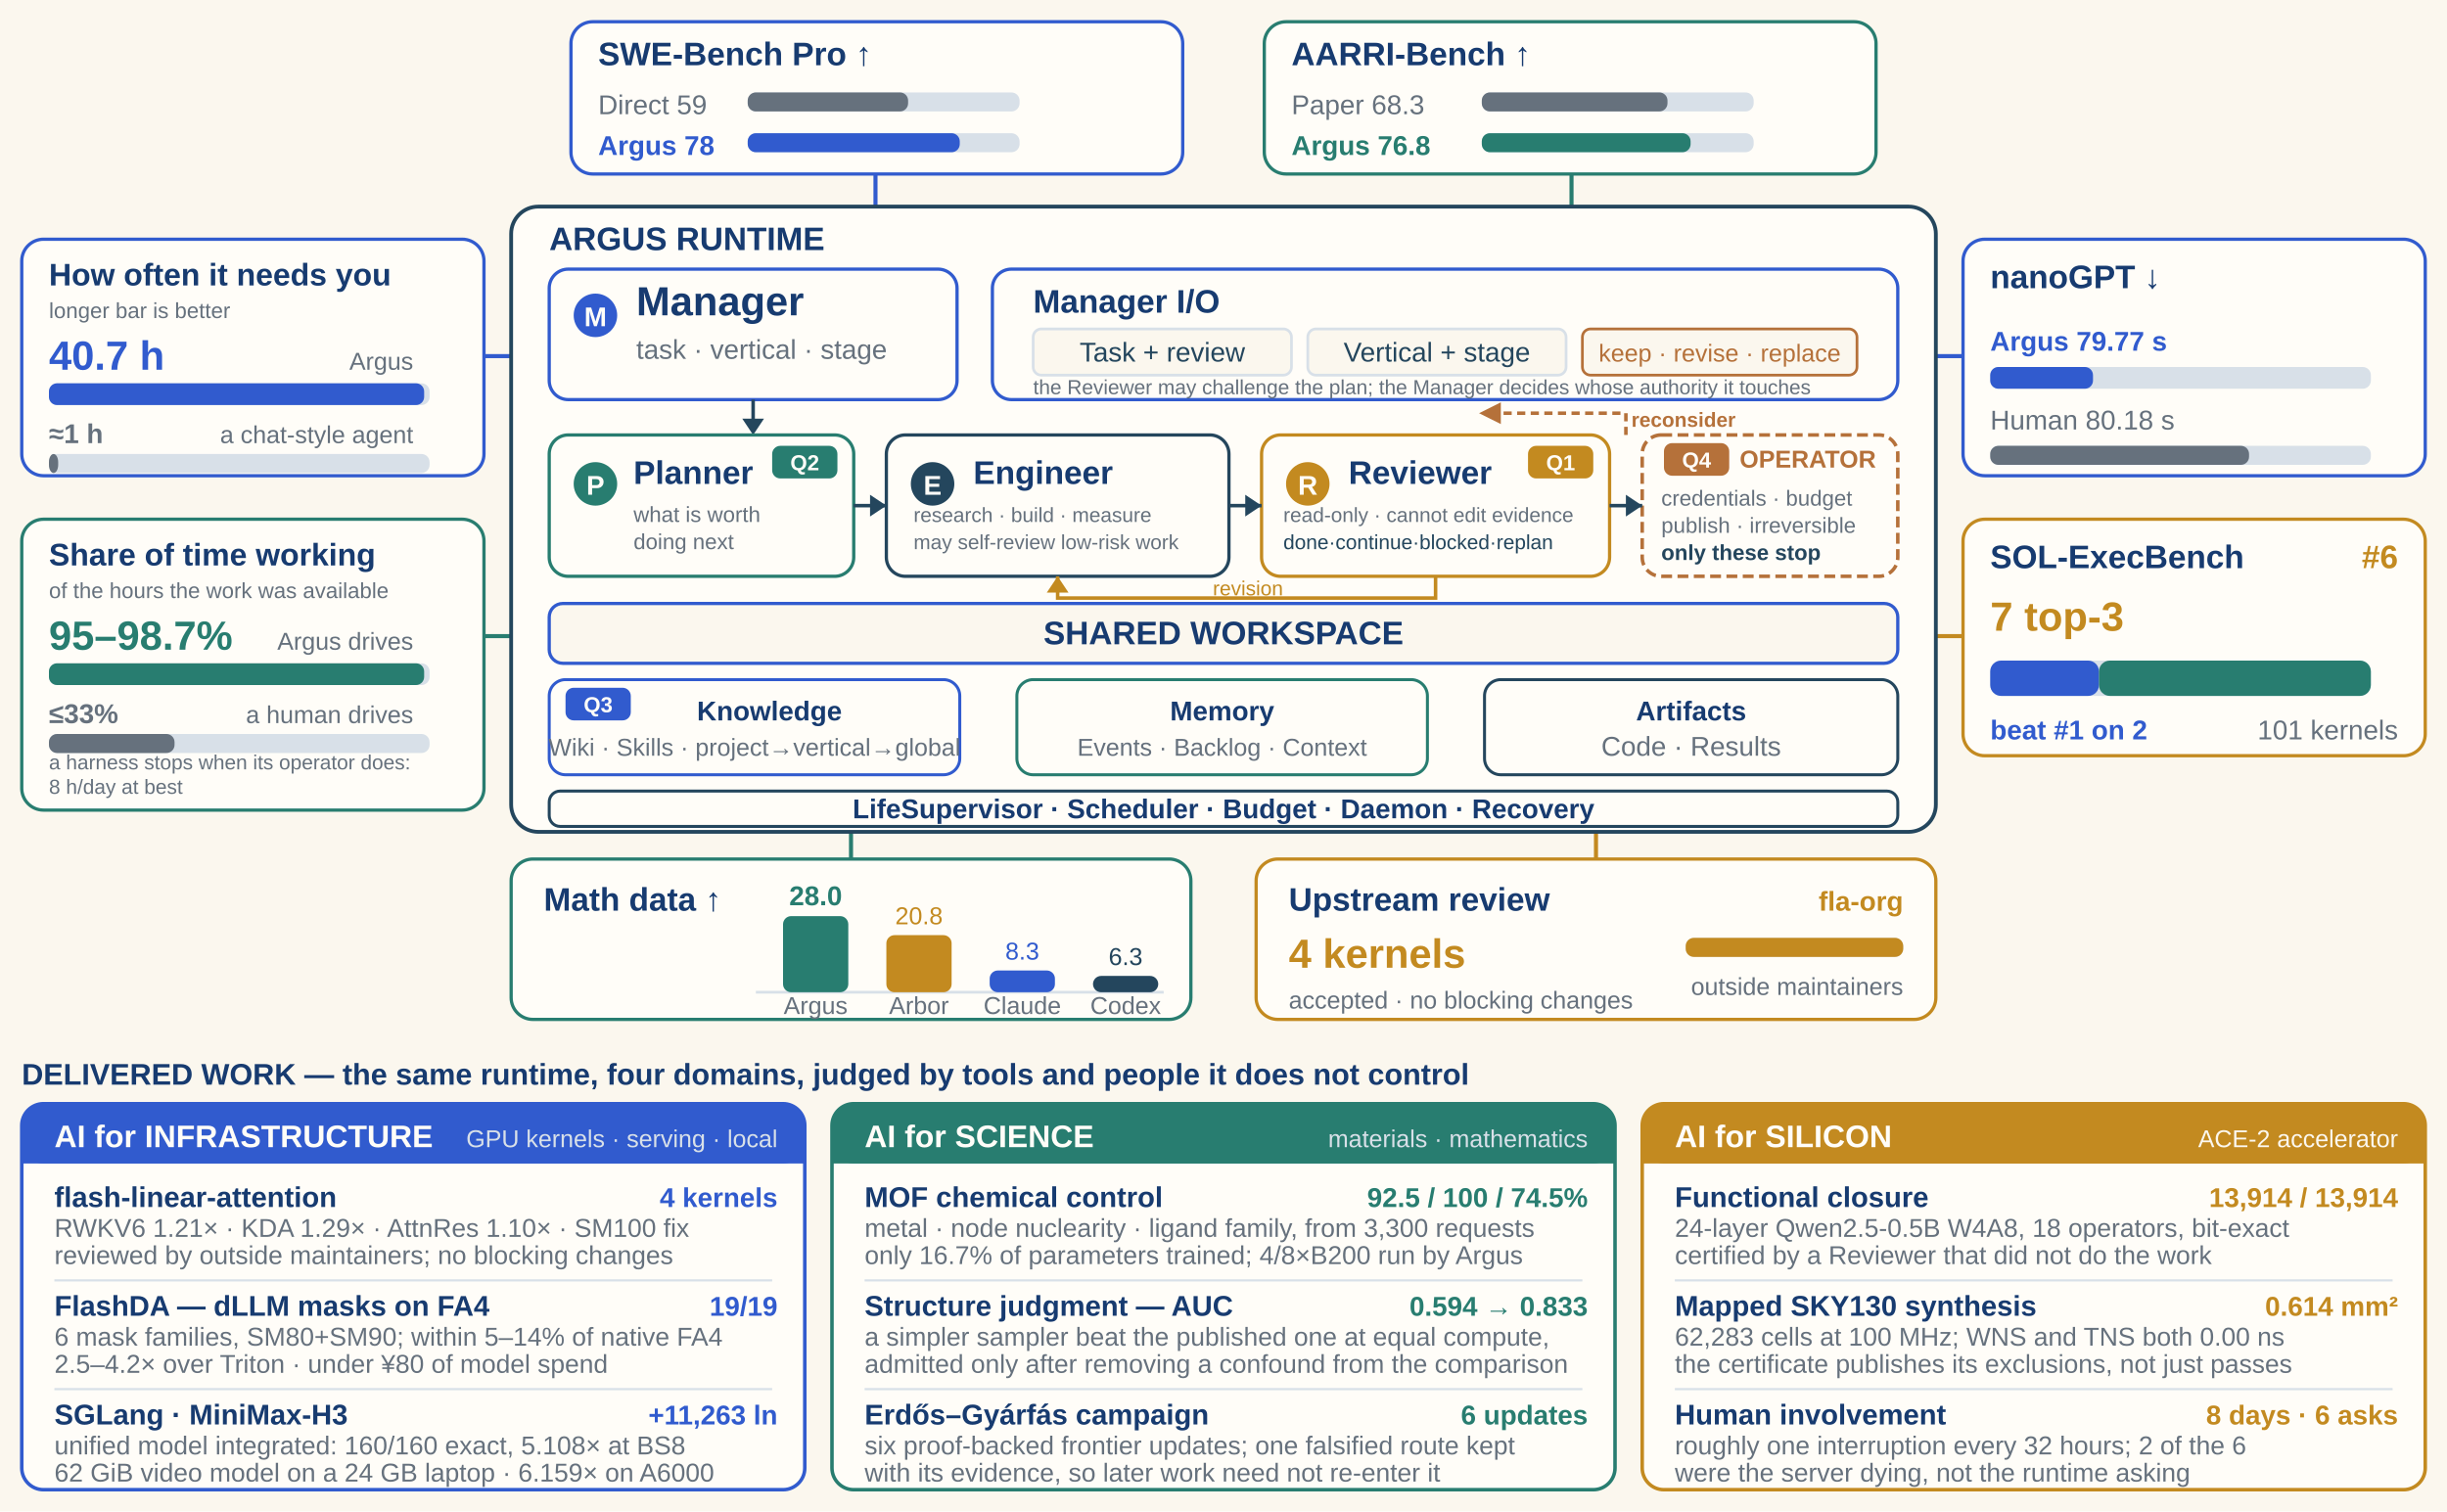
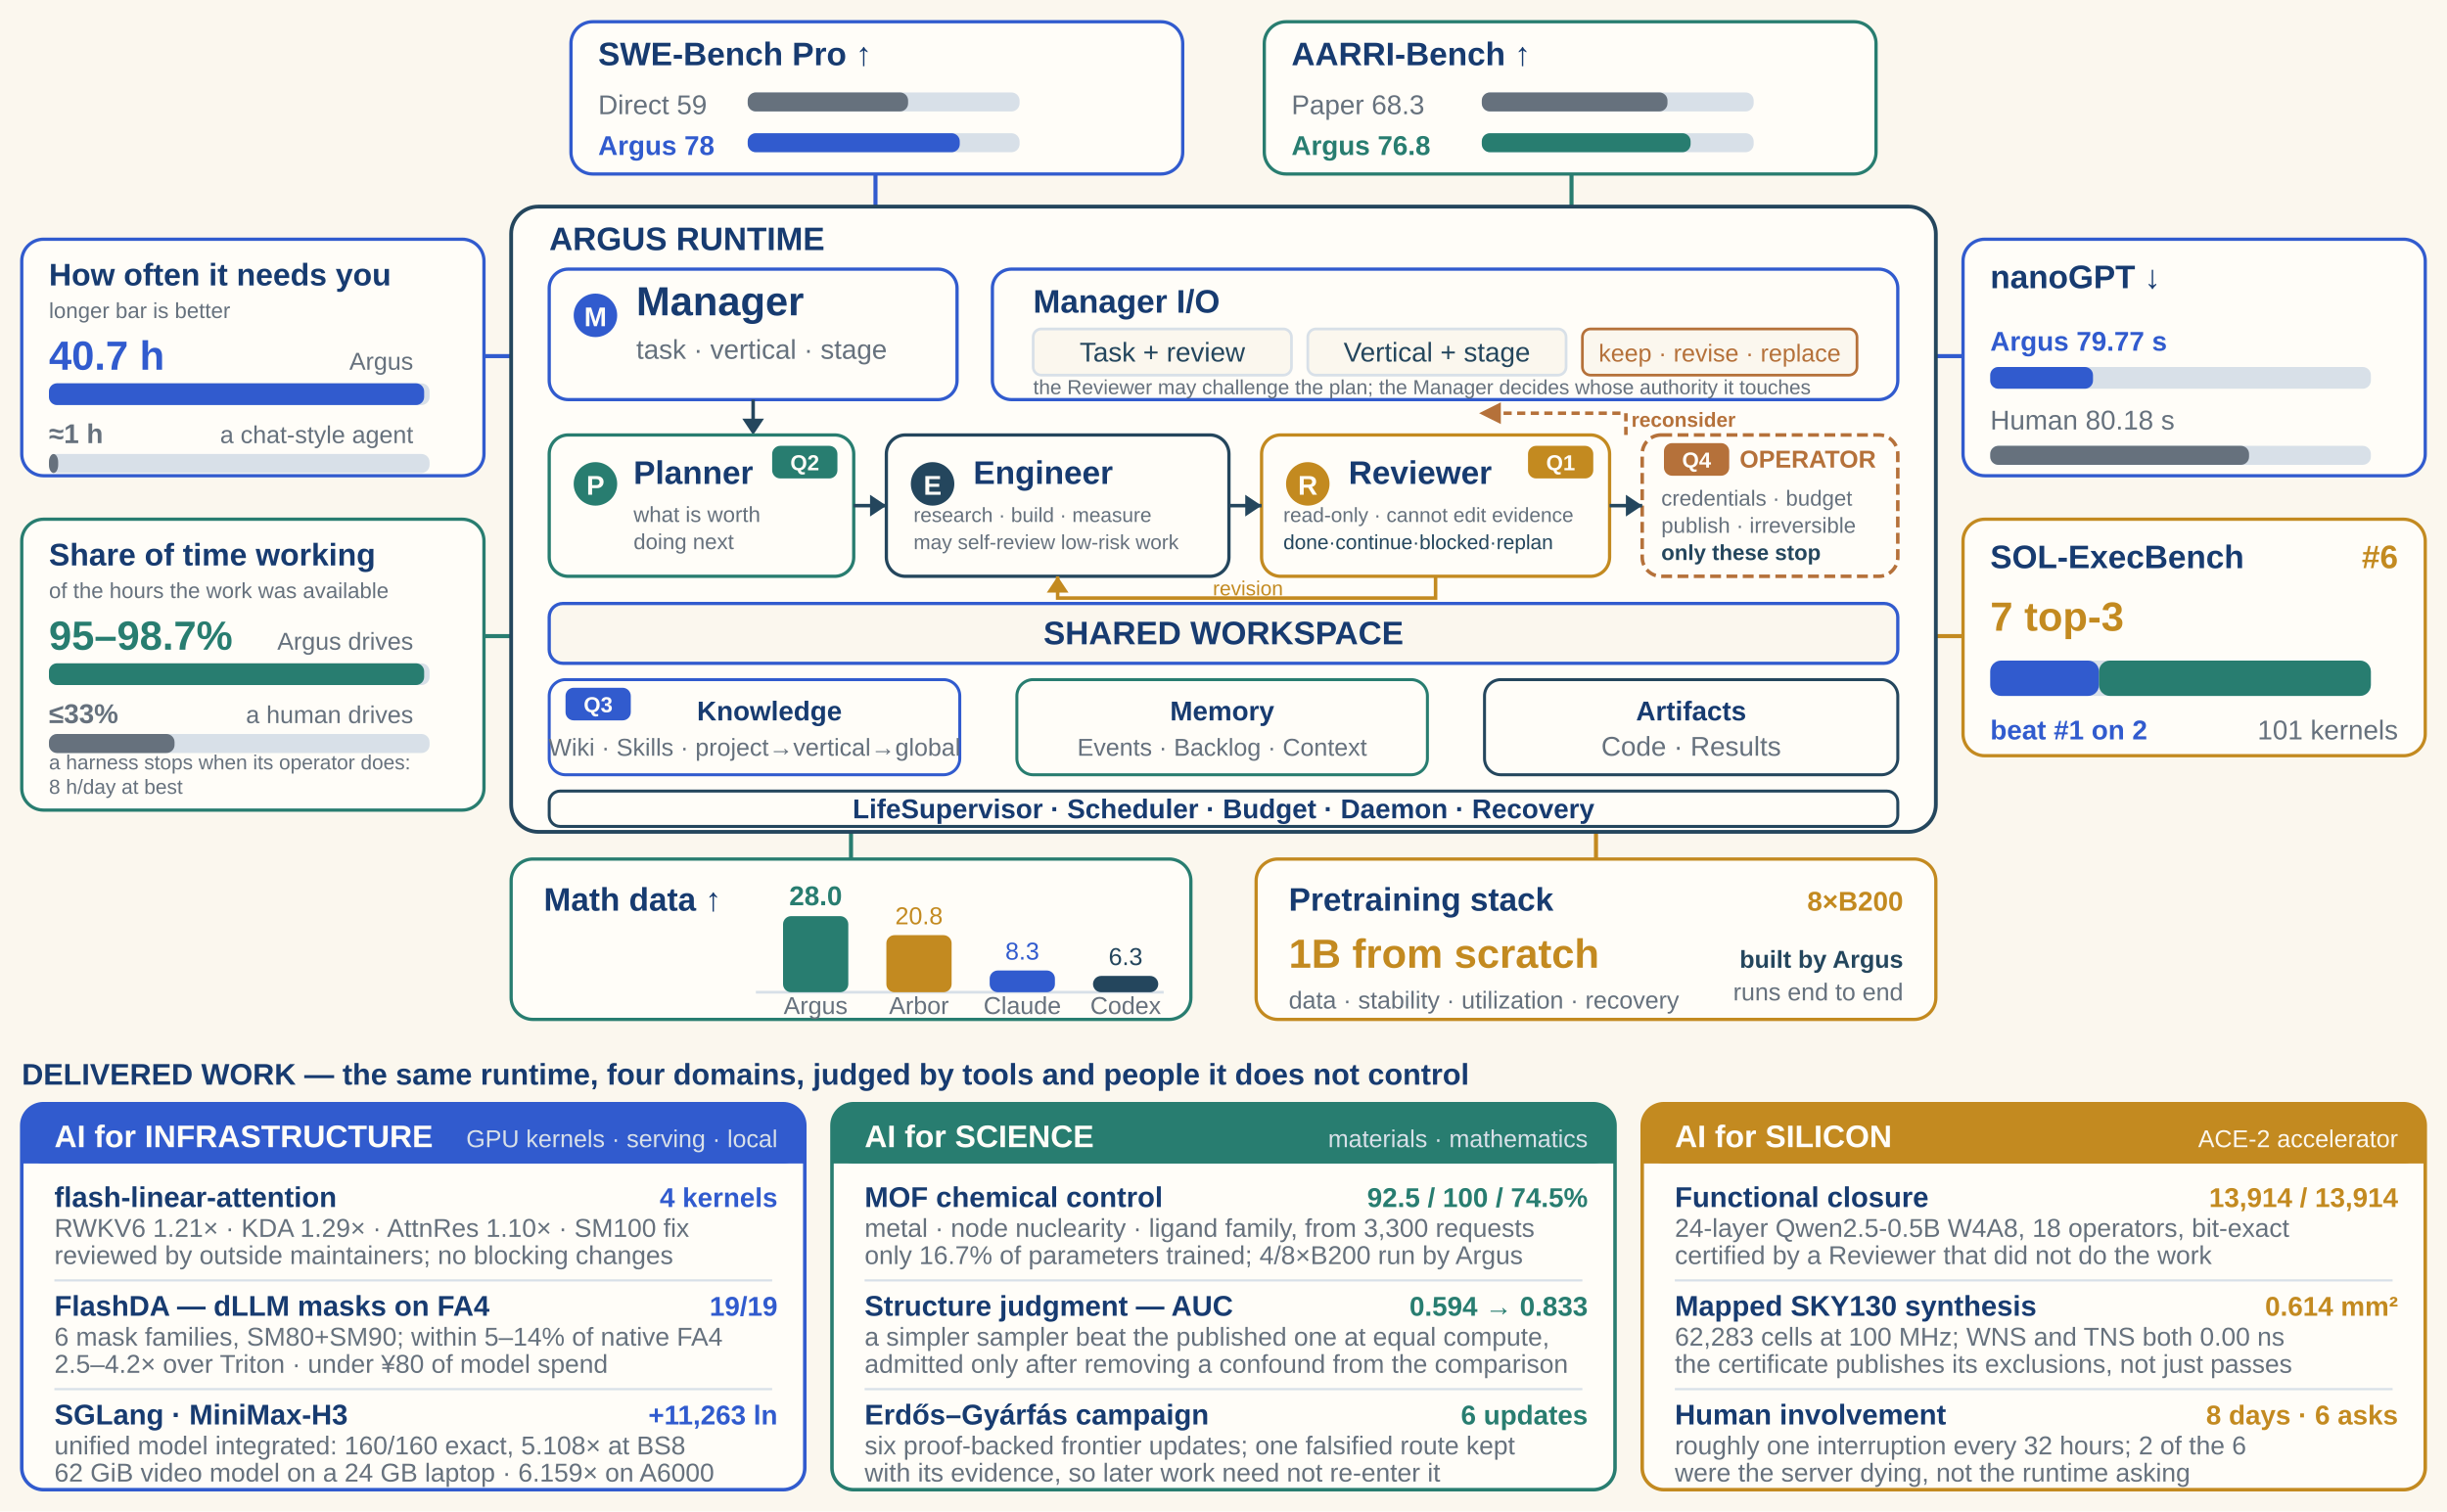
<svg xmlns="http://www.w3.org/2000/svg" width="900" height="556" viewBox="0 0 900 556" data-pptx-page-role="content" font-family="Arial, Microsoft YaHei, sans-serif">
  <g id="background" data-pptx-role="background" data-pptx-bounds="0 0 900 383">
    <rect x="0" y="0" width="900" height="556" fill="#FBF7EE" />
  </g>
  <g id="result-connectors" data-pptx-role="decoration" data-pptx-bounds="8 8 884 367">
    <line x1="322" y1="64" x2="322" y2="82" stroke="#315BCE" stroke-width="1.5" />
    <line x1="578" y1="64" x2="578" y2="82" stroke="#287D70" stroke-width="1.5" />
    <line x1="178" y1="131" x2="198" y2="131" stroke="#315BCE" stroke-width="1.5" />
    <line x1="178" y1="234" x2="198" y2="234" stroke="#287D70" stroke-width="1.5" />
    <line x1="702" y1="131" x2="722" y2="131" stroke="#315BCE" stroke-width="1.5" />
    <line x1="702" y1="234" x2="722" y2="234" stroke="#C38A20" stroke-width="1.5" />
    <line x1="313" y1="306" x2="313" y2="316" stroke="#287D70" stroke-width="1.5" />
    <line x1="587" y1="306" x2="587" y2="316" stroke="#C38A20" stroke-width="1.5" />
  </g>
  <g id="argus-framework" data-pptx-bounds="188 76 524 230">
    <rect x="188" y="76" width="524" height="230" rx="10" fill="#FFFDF8" stroke="#24465D" stroke-width="1.4" />
    <text x="202" y="92" font-size="12" font-weight="bold" fill="#173B70">ARGUS RUNTIME</text>
    <rect x="202" y="99" width="150" height="48" rx="7" fill="#FFFDF8" stroke="#315BCE" stroke-width="1.2" />
    <circle cx="219" cy="116" r="8" fill="#315BCE" />
    <text x="219" y="120" text-anchor="middle" font-size="10" font-weight="bold" fill="#FFFDF8">M</text>
    <text x="234" y="116" font-size="15" font-weight="bold" fill="#173B70">Manager</text>
    <text x="234" y="132" font-size="10" fill="#66717D">task · vertical · stage</text>
    <rect x="365" y="99" width="333" height="48" rx="7" fill="#FFFDF8" stroke="#315BCE" stroke-width="1.2" />
    <text x="380" y="115" font-size="12" font-weight="bold" fill="#173B70">Manager I/O</text>
    <rect x="380" y="121" width="95" height="17" rx="3" fill="#FBF7EE" stroke="#D8E0E8" stroke-width="1" />
    <rect x="481" y="121" width="95" height="17" rx="3" fill="#FBF7EE" stroke="#D8E0E8" stroke-width="1" />
    <rect x="582" y="121" width="101" height="17" rx="3" fill="#FBF7EE" stroke="#B5713A" stroke-width="1" />
    <text x="427.5" y="133" text-anchor="middle" font-size="10" fill="#24465D">Task + review</text>
    <text x="528.5" y="133" text-anchor="middle" font-size="10" fill="#24465D">Vertical + stage</text>
    <text x="632.5" y="133" text-anchor="middle" font-size="9" fill="#B5713A">keep · revise · replace</text>
    <text x="380" y="145" font-size="7.5" fill="#66717D">the Reviewer may challenge the plan; the Manager decides whose authority it touches</text>
    <line x1="277" y1="147" x2="277" y2="157" stroke="#24465D" stroke-width="1.3" />
    <polygon points="277,160 273,154 281,154" fill="#24465D" />
    <rect x="202" y="160" width="112" height="52" rx="7" fill="#FFFDF8" stroke="#287D70" stroke-width="1.2" />
    <circle cx="219" cy="178" r="8" fill="#287D70" />
    <text x="219" y="182" text-anchor="middle" font-size="10" font-weight="bold" fill="#FFFDF8">P</text>
    <text x="233" y="178" font-size="12" font-weight="bold" fill="#173B70">Planner</text>
    <rect x="284" y="164" width="24" height="12" rx="3" fill="#287D70" />
    <text x="296" y="173" text-anchor="middle" font-size="8" font-weight="bold" fill="#FFFDF8">Q2</text>
    <text x="233" y="192" font-size="8" fill="#66717D">what is worth</text>
    <text x="233" y="202" font-size="8" fill="#66717D">doing next</text>
    <rect x="326" y="160" width="126" height="52" rx="7" fill="#FFFDF8" stroke="#24465D" stroke-width="1.2" />
    <circle cx="343" cy="178" r="8" fill="#24465D" />
    <text x="343" y="182" text-anchor="middle" font-size="10" font-weight="bold" fill="#FFFDF8">E</text>
    <text x="358" y="178" font-size="12" font-weight="bold" fill="#173B70">Engineer</text>
    <text x="336" y="192" font-size="7.5" fill="#66717D">research · build · measure</text>
    <text x="336" y="202" font-size="7.5" fill="#66717D">may self-review low-risk work</text>
    <rect x="464" y="160" width="128" height="52" rx="7" fill="#FFFDF8" stroke="#C38A20" stroke-width="1.2" />
    <circle cx="481" cy="178" r="8" fill="#C38A20" />
    <text x="481" y="182" text-anchor="middle" font-size="10" font-weight="bold" fill="#FFFDF8">R</text>
    <text x="496" y="178" font-size="12" font-weight="bold" fill="#173B70">Reviewer</text>
    <rect x="562" y="164" width="24" height="12" rx="3" fill="#C38A20" />
    <text x="574" y="173" text-anchor="middle" font-size="8" font-weight="bold" fill="#FFFDF8">Q1</text>
    <text x="472" y="192" font-size="7.5" fill="#66717D">read-only · cannot edit evidence</text>
    <text x="472" y="202" font-size="7.5" fill="#24465D">done·continue·blocked·replan</text>
    <rect x="604" y="160" width="94" height="52" rx="7" fill="#FFFDF8" stroke="#B5713A" stroke-width="1.3" stroke-dasharray="4 2" />
    <rect x="612" y="163" width="24" height="12" rx="3" fill="#B5713A" />
    <text x="624" y="172" text-anchor="middle" font-size="8" font-weight="bold" fill="#FFFDF8">Q4</text>
    <text x="690" y="172" text-anchor="end" font-size="9" font-weight="bold" fill="#B5713A">OPERATOR</text>
    <text x="611" y="186" font-size="8" fill="#66717D">credentials · budget</text>
    <text x="611" y="196" font-size="8" fill="#66717D">publish · irreversible</text>
    <text x="611" y="206" font-size="8" font-weight="bold" fill="#24465D">only these stop</text>
    <line x1="314" y1="186" x2="326" y2="186" stroke="#24465D" stroke-width="1.3" />
    <polygon points="326,186 320,182 320,190" fill="#24465D" />
    <line x1="452" y1="186" x2="464" y2="186" stroke="#24465D" stroke-width="1.3" />
    <polygon points="464,186 458,182 458,190" fill="#24465D" />
    <line x1="592" y1="186" x2="604" y2="186" stroke="#24465D" stroke-width="1.3" />
    <polygon points="604,186 598,182 598,190" fill="#24465D" />
    <path d="M528 212 V220 H389 V212" fill="none" stroke="#C38A20" stroke-width="1.3" />
    <polygon points="389,212 385,218 393,218" fill="#C38A20" />
    <text x="459" y="219" text-anchor="middle" font-size="7.5" fill="#C38A20">revision</text>
    <path d="M598 160 V152 H548" fill="none" stroke="#B5713A" stroke-width="1.3" stroke-dasharray="3 2" />
    <polygon points="544,152 552,148 552,156" fill="#B5713A" />
    <text x="600" y="157" font-size="7.5" font-weight="bold" fill="#B5713A">reconsider</text>
    <rect x="202" y="222" width="496" height="22" rx="5" fill="#FBF7EE" stroke="#315BCE" stroke-width="1.2" />
    <text x="450" y="237" text-anchor="middle" font-size="12" font-weight="bold" fill="#173B70">SHARED WORKSPACE</text>
    <rect x="202" y="250" width="151" height="35" rx="6" fill="#FFFDF8" stroke="#315BCE" stroke-width="1.1" />
    <rect x="374" y="250" width="151" height="35" rx="6" fill="#FFFDF8" stroke="#287D70" stroke-width="1.1" />
    <rect x="546" y="250" width="152" height="35" rx="6" fill="#FFFDF8" stroke="#24465D" stroke-width="1.1" />
    <rect x="208" y="253" width="24" height="12" rx="3" fill="#315BCE" />
    <text x="220" y="262" text-anchor="middle" font-size="8" font-weight="bold" fill="#FFFDF8">Q3</text>
    <text x="283" y="265" text-anchor="middle" font-size="10" font-weight="bold" fill="#173B70">Knowledge</text>
    <text x="277.5" y="278" text-anchor="middle" font-size="9" fill="#66717D">Wiki · Skills · project→vertical→global</text>
    <text x="449.5" y="265" text-anchor="middle" font-size="10" font-weight="bold" fill="#173B70">Memory</text>
    <text x="449.5" y="278" text-anchor="middle" font-size="9" fill="#66717D">Events · Backlog · Context</text>
    <text x="622" y="265" text-anchor="middle" font-size="10" font-weight="bold" fill="#173B70">Artifacts</text>
    <text x="622" y="278" text-anchor="middle" font-size="10" fill="#66717D">Code · Results</text>
    <rect x="202" y="291" width="496" height="13" rx="4" fill="#FFFDF8" stroke="#24465D" stroke-width="1.1" />
    <text x="450" y="301" text-anchor="middle" font-size="10" font-weight="bold" fill="#173B70">LifeSupervisor · Scheduler · Budget · Daemon · Recovery</text>
  </g>
  <g id="results" data-pptx-bounds="8 8 884 367">
    <g id="chartArea" data-pptx-bounds="8 8 884 367">
      <g id="result-swe" data-pptx-bounds="210 8 225 56">
        <rect x="210" y="8" width="225" height="56" rx="8" fill="#FFFDF8" stroke="#315BCE" stroke-width="1.2" />
        <text x="220" y="24" font-size="12" font-weight="bold" fill="#173B70">SWE-Bench Pro ↑</text>
        <text x="220" y="42" font-size="10" fill="#66717D">Direct 59</text>
        <rect x="275" y="34" width="100" height="7" rx="3" fill="#D8E0E8" />
        <rect x="275" y="34" width="59" height="7" rx="3" fill="#66717D" />
        <text x="220" y="57" font-size="10" font-weight="bold" fill="#315BCE">Argus 78</text>
        <rect x="275" y="49" width="100" height="7" rx="3" fill="#D8E0E8" />
        <rect x="275" y="49" width="78" height="7" rx="3" fill="#315BCE" />
      </g>
      <g id="result-aarri" data-pptx-bounds="465 8 225 56">
        <rect x="465" y="8" width="225" height="56" rx="8" fill="#FFFDF8" stroke="#287D70" stroke-width="1.2" />
        <text x="475" y="24" font-size="12" font-weight="bold" fill="#173B70">AARRI-Bench ↑</text>
        <text x="475" y="42" font-size="10" fill="#66717D">Paper 68.3</text>
        <rect x="545" y="34" width="100" height="7" rx="3" fill="#D8E0E8" />
        <rect x="545" y="34" width="68.3" height="7" rx="3" fill="#66717D" />
        <text x="475" y="57" font-size="10" font-weight="bold" fill="#287D70">Argus 76.8</text>
        <rect x="545" y="49" width="100" height="7" rx="3" fill="#D8E0E8" />
        <rect x="545" y="49" width="76.8" height="7" rx="3" fill="#287D70" />
      </g>
      <g id="result-interrupt" data-pptx-bounds="8 88 170 87">
        <rect x="8" y="88" width="170" height="87" rx="8" fill="#FFFDF8" stroke="#315BCE" stroke-width="1.2" />
        <text x="18" y="105" font-size="11.5" font-weight="bold" fill="#173B70">How often it needs you</text>
        <text x="18" y="117" font-size="8" fill="#66717D">longer bar is better</text>
        <text x="18" y="136" font-size="15" font-weight="bold" fill="#315BCE">40.7 h</text>
        <text x="152" y="136" text-anchor="end" font-size="9" fill="#66717D">Argus</text>
        <rect x="18" y="141" width="140" height="8" rx="3" fill="#D8E0E8" />
        <rect x="18" y="141" width="138" height="8" rx="3" fill="#315BCE" />
        <text x="18" y="163" font-size="10" font-weight="bold" fill="#66717D">≈1 h</text>
        <text x="152" y="163" text-anchor="end" font-size="9" fill="#66717D">a chat-style agent</text>
        <rect x="18" y="167" width="140" height="7" rx="3" fill="#D8E0E8" />
        <rect x="18" y="167" width="3.4" height="7" rx="3" fill="#66717D" />
      </g>
      <g id="result-duty" data-pptx-bounds="8 191 170 87">
        <rect x="8" y="191" width="170" height="107" rx="8" fill="#FFFDF8" stroke="#287D70" stroke-width="1.2" />
        <text x="18" y="208" font-size="11.5" font-weight="bold" fill="#173B70">Share of time working</text>
        <text x="18" y="220" font-size="8" fill="#66717D">of the hours the work was available</text>
        <text x="18" y="239" font-size="15" font-weight="bold" fill="#287D70">95–98.7%</text>
        <text x="152" y="239" text-anchor="end" font-size="9" fill="#66717D">Argus drives</text>
        <rect x="18" y="244" width="140" height="8" rx="3" fill="#D8E0E8" />
        <rect x="18" y="244" width="138" height="8" rx="3" fill="#287D70" />
        <text x="18" y="266" font-size="10" font-weight="bold" fill="#66717D">≤33%</text>
        <text x="152" y="266" text-anchor="end" font-size="9" fill="#66717D">a human drives</text>
        <rect x="18" y="270" width="140" height="7" rx="3" fill="#D8E0E8" />
        <rect x="18" y="270" width="46.2" height="7" rx="3" fill="#66717D" />
        <text x="18" y="283" font-size="7.5" fill="#66717D">a harness stops when its operator does:</text>
        <text x="18" y="292" font-size="7.5" fill="#66717D">8 h/day at best</text>
      </g>
      <g id="result-nanogpt" data-pptx-bounds="722 88 170 87">
        <rect x="722" y="88" width="170" height="87" rx="8" fill="#FFFDF8" stroke="#315BCE" stroke-width="1.2" />
        <text x="732" y="106" font-size="12" font-weight="bold" fill="#173B70">nanoGPT ↓</text>
        <text x="732" y="129" font-size="10" font-weight="bold" fill="#315BCE">Argus 79.77 s</text>
        <rect x="732" y="135" width="140" height="8" rx="3" fill="#D8E0E8" />
        <rect x="732" y="135" width="37.8" height="8" rx="3" fill="#315BCE" />
        <text x="732" y="158" font-size="10" fill="#66717D">Human 80.18 s</text>
        <rect x="732" y="164" width="140" height="7" rx="3" fill="#D8E0E8" />
        <rect x="732" y="164" width="95.2" height="7" rx="3" fill="#66717D" />
      </g>
      <g id="result-sol" data-pptx-bounds="722 191 170 87">
        <rect x="722" y="191" width="170" height="87" rx="8" fill="#FFFDF8" stroke="#C38A20" stroke-width="1.2" />
        <text x="732" y="209" font-size="12" font-weight="bold" fill="#173B70">SOL-ExecBench</text>
        <text x="882" y="209" text-anchor="end" font-size="12" font-weight="bold" fill="#C38A20">#6</text>
        <text x="732" y="232" font-size="15" font-weight="bold" fill="#C38A20">7 top-3</text>
        <rect x="732" y="243" width="140" height="13" rx="4" fill="#D8E0E8" />
        <rect x="732" y="243" width="40" height="13" rx="4" fill="#315BCE" />
        <rect x="772" y="243" width="100" height="13" rx="4" fill="#287D70" />
        <text x="732" y="272" font-size="10" font-weight="bold" fill="#315BCE">beat #1 on 2</text>
        <text x="882" y="272" text-anchor="end" font-size="10" fill="#66717D">101 kernels</text>
      </g>
      <g id="result-math" data-pptx-bounds="188 316 250 59">
        <rect x="188" y="316" width="250" height="59" rx="8" fill="#FFFDF8" stroke="#287D70" stroke-width="1.2" />
        <text x="200" y="335" font-size="12" font-weight="bold" fill="#173B70">Math data ↑</text>
        <line x1="278" y1="365" x2="428" y2="365" stroke="#D8E0E8" stroke-width="1" />
        <rect x="288" y="337" width="24" height="28" rx="3" fill="#287D70" />
        <rect x="326" y="344" width="24" height="21" rx="3" fill="#C38A20" />
        <rect x="364" y="357" width="24" height="8" rx="3" fill="#315BCE" />
        <rect x="402" y="359" width="24" height="6" rx="3" fill="#24465D" />
        <text x="300" y="333" text-anchor="middle" font-size="10" font-weight="bold" fill="#287D70">28.0</text>
        <text x="338" y="340" text-anchor="middle" font-size="9" fill="#C38A20">20.8</text>
        <text x="376" y="353" text-anchor="middle" font-size="9" fill="#315BCE">8.3</text>
        <text x="414" y="355" text-anchor="middle" font-size="9" fill="#24465D">6.3</text>
        <text x="300" y="373" text-anchor="middle" font-size="9" fill="#66717D">Argus</text>
        <text x="338" y="373" text-anchor="middle" font-size="9" fill="#66717D">Arbor</text>
        <text x="376" y="373" text-anchor="middle" font-size="9" fill="#66717D">Claude</text>
        <text x="414" y="373" text-anchor="middle" font-size="9" fill="#66717D">Codex</text>
      </g>
-       <g id="result-upstream" data-pptx-bounds="462 316 250 59">
+       <g id="result-pretrain" data-pptx-bounds="462 316 250 59">
        <rect x="462" y="316" width="250" height="59" rx="8" fill="#FFFDF8" stroke="#C38A20" stroke-width="1.2" />
-         <text x="474" y="335" font-size="12" font-weight="bold" fill="#173B70">Upstream review</text>
-         <text x="700" y="335" text-anchor="end" font-size="10" font-weight="bold" fill="#C38A20">fla-org</text>
-         <text x="474" y="356" font-size="15" font-weight="bold" fill="#C38A20">4 kernels</text>
-         <text x="474" y="371" font-size="9" fill="#66717D">accepted · no blocking changes</text>
-         <rect x="620" y="345" width="80" height="7" rx="3" fill="#D8E0E8" />
-         <rect x="620" y="345" width="80" height="7" rx="3" fill="#C38A20" />
-         <text x="700" y="366" text-anchor="end" font-size="9" fill="#66717D">outside maintainers</text>
+         <text x="474" y="335" font-size="12" font-weight="bold" fill="#173B70">Pretraining stack</text>
+         <text x="700" y="335" text-anchor="end" font-size="10" font-weight="bold" fill="#C38A20">8×B200</text>
+         <text x="474" y="356" font-size="15" font-weight="bold" fill="#C38A20">1B from scratch</text>
+         <text x="474" y="371" font-size="9" fill="#66717D">data · stability · utilization · recovery</text>
+         <text x="700" y="356" text-anchor="end" font-size="9" font-weight="bold" fill="#24465D">built by Argus</text>
+         <text x="700" y="368" text-anchor="end" font-size="9" fill="#66717D">runs end to end</text>
      </g>
    </g>
    <g id="delivery-band" data-pptx-role="content" data-pptx-bounds="8 388 884 160">
      <text x="8" y="399" font-size="11" font-weight="bold" fill="#173B70">DELIVERED WORK — the same runtime, four domains, judged by tools and people it does not control</text>
      <rect x="8" y="406" width="288" height="142" rx="8" fill="#FFFDF8" stroke="#315BCE" stroke-width="1.3" />
      <rect x="8" y="406" width="288" height="22" rx="8" fill="#315BCE" />
      <rect x="8" y="420" width="288" height="8" fill="#315BCE" />
      <text x="20" y="422" font-size="11.5" font-weight="bold" fill="#FFFDF8">AI for INFRASTRUCTURE</text>
      <text x="286" y="422" text-anchor="end" font-size="9" fill="#D8E0E8">GPU kernels · serving · local</text>
      <text x="20" y="444" font-size="10.5" font-weight="bold" fill="#173B70">flash-linear-attention</text>
      <text x="286" y="444" text-anchor="end" font-size="10" font-weight="bold" fill="#315BCE">4 kernels</text>
      <text x="20" y="455" font-size="9.5" fill="#66717D">RWKV6 1.21× · KDA 1.29× · AttnRes 1.10× · SM100 fix</text>
      <text x="20" y="465" font-size="9.5" fill="#66717D">reviewed by outside maintainers; no blocking changes</text>
      <line x1="20" y1="471" x2="284" y2="471" stroke="#D8E0E8" stroke-width="0.8" />
      <text x="20" y="484" font-size="10.5" font-weight="bold" fill="#173B70">FlashDA — dLLM masks on FA4</text>
      <text x="286" y="484" text-anchor="end" font-size="10" font-weight="bold" fill="#315BCE">19/19</text>
      <text x="20" y="495" font-size="9.5" fill="#66717D">6 mask families, SM80+SM90; within 5–14% of native FA4</text>
      <text x="20" y="505" font-size="9.5" fill="#66717D">2.5–4.2× over Triton · under ¥80 of model spend</text>
      <line x1="20" y1="511" x2="284" y2="511" stroke="#D8E0E8" stroke-width="0.8" />
      <text x="20" y="524" font-size="10.5" font-weight="bold" fill="#173B70">SGLang · MiniMax-H3</text>
      <text x="286" y="524" text-anchor="end" font-size="10" font-weight="bold" fill="#315BCE">+11,263 ln</text>
      <text x="20" y="535" font-size="9.5" fill="#66717D">unified model integrated: 160/160 exact, 5.108× at BS8</text>
      <text x="20" y="545" font-size="9.5" fill="#66717D">62 GiB video model on a 24 GB laptop · 6.159× on A6000</text>
      <rect x="306" y="406" width="288" height="142" rx="8" fill="#FFFDF8" stroke="#287D70" stroke-width="1.3" />
      <rect x="306" y="406" width="288" height="22" rx="8" fill="#287D70" />
      <rect x="306" y="420" width="288" height="8" fill="#287D70" />
      <text x="318" y="422" font-size="11.5" font-weight="bold" fill="#FFFDF8">AI for SCIENCE</text>
      <text x="584" y="422" text-anchor="end" font-size="9" fill="#D8E0E8">materials · mathematics</text>
      <text x="318" y="444" font-size="10.5" font-weight="bold" fill="#173B70">MOF chemical control</text>
      <text x="584" y="444" text-anchor="end" font-size="10" font-weight="bold" fill="#287D70">92.5 / 100 / 74.5%</text>
      <text x="318" y="455" font-size="9.5" fill="#66717D">metal · node nuclearity · ligand family, from 3,300 requests</text>
      <text x="318" y="465" font-size="9.5" fill="#66717D">only 16.7% of parameters trained; 4/8×B200 run by Argus</text>
      <line x1="318" y1="471" x2="582" y2="471" stroke="#D8E0E8" stroke-width="0.8" />
      <text x="318" y="484" font-size="10.5" font-weight="bold" fill="#173B70">Structure judgment — AUC</text>
      <text x="584" y="484" text-anchor="end" font-size="10" font-weight="bold" fill="#287D70">0.594 → 0.833</text>
      <text x="318" y="495" font-size="9.5" fill="#66717D">a simpler sampler beat the published one at equal compute,</text>
      <text x="318" y="505" font-size="9.5" fill="#66717D">admitted only after removing a confound from the comparison</text>
      <line x1="318" y1="511" x2="582" y2="511" stroke="#D8E0E8" stroke-width="0.8" />
      <text x="318" y="524" font-size="10.5" font-weight="bold" fill="#173B70">Erdős–Gyárfás campaign</text>
      <text x="584" y="524" text-anchor="end" font-size="10" font-weight="bold" fill="#287D70">6 updates</text>
      <text x="318" y="535" font-size="9.5" fill="#66717D">six proof-backed frontier updates; one falsified route kept</text>
      <text x="318" y="545" font-size="9.5" fill="#66717D">with its evidence, so later work need not re-enter it</text>
      <rect x="604" y="406" width="288" height="142" rx="8" fill="#FFFDF8" stroke="#C38A20" stroke-width="1.3" />
      <rect x="604" y="406" width="288" height="22" rx="8" fill="#C38A20" />
      <rect x="604" y="420" width="288" height="8" fill="#C38A20" />
      <text x="616" y="422" font-size="11.5" font-weight="bold" fill="#FFFDF8">AI for SILICON</text>
      <text x="882" y="422" text-anchor="end" font-size="9" fill="#FBF7EE">ACE-2 accelerator</text>
      <text x="616" y="444" font-size="10.5" font-weight="bold" fill="#173B70">Functional closure</text>
      <text x="882" y="444" text-anchor="end" font-size="10" font-weight="bold" fill="#C38A20">13,914 / 13,914</text>
      <text x="616" y="455" font-size="9.5" fill="#66717D">24-layer Qwen2.5-0.5B W4A8, 18 operators, bit-exact</text>
      <text x="616" y="465" font-size="9.5" fill="#66717D">certified by a Reviewer that did not do the work</text>
      <line x1="616" y1="471" x2="880" y2="471" stroke="#D8E0E8" stroke-width="0.8" />
      <text x="616" y="484" font-size="10.5" font-weight="bold" fill="#173B70">Mapped SKY130 synthesis</text>
      <text x="882" y="484" text-anchor="end" font-size="10" font-weight="bold" fill="#C38A20">0.614 mm²</text>
      <text x="616" y="495" font-size="9.5" fill="#66717D">62,283 cells at 100 MHz; WNS and TNS both 0.00 ns</text>
      <text x="616" y="505" font-size="9.5" fill="#66717D">the certificate publishes its exclusions, not just passes</text>
      <line x1="616" y1="511" x2="880" y2="511" stroke="#D8E0E8" stroke-width="0.8" />
      <text x="616" y="524" font-size="10.5" font-weight="bold" fill="#173B70">Human involvement</text>
      <text x="882" y="524" text-anchor="end" font-size="10" font-weight="bold" fill="#C38A20">8 days · 6 asks</text>
      <text x="616" y="535" font-size="9.5" fill="#66717D">roughly one interruption every 32 hours; 2 of the 6</text>
      <text x="616" y="545" font-size="9.5" fill="#66717D">were the server dying, not the runtime asking</text>
    </g>
  </g>
</svg>
